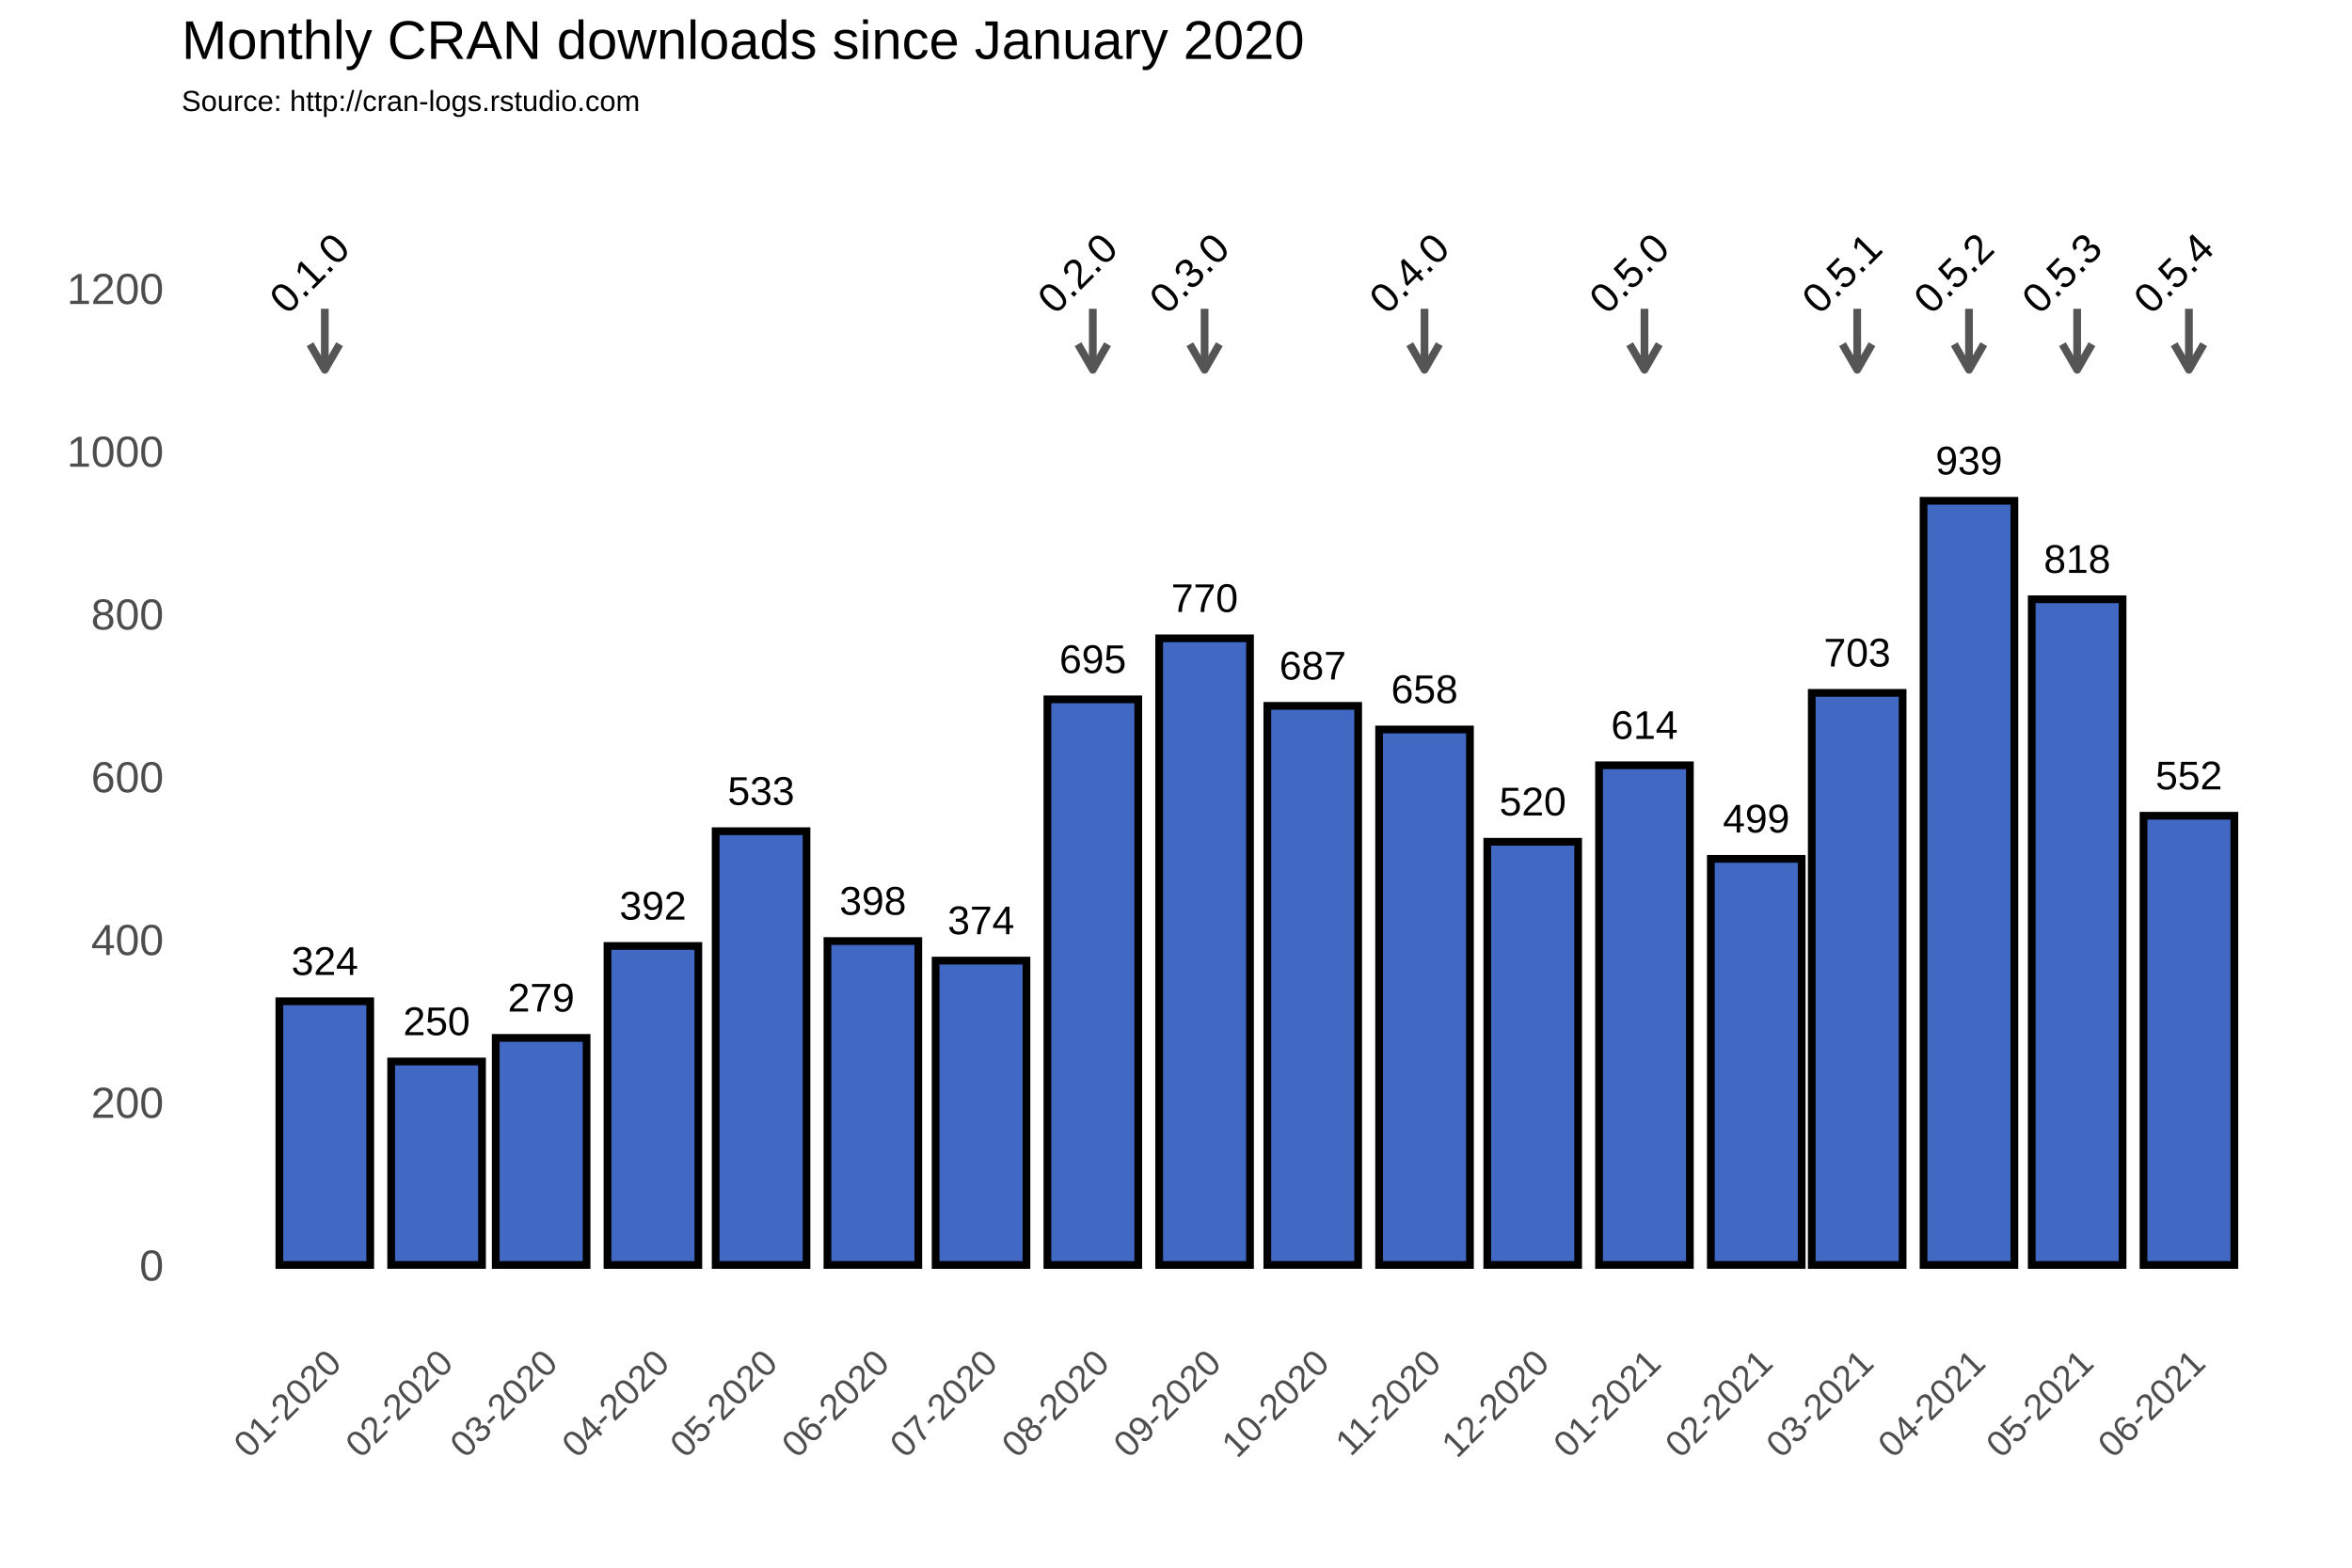
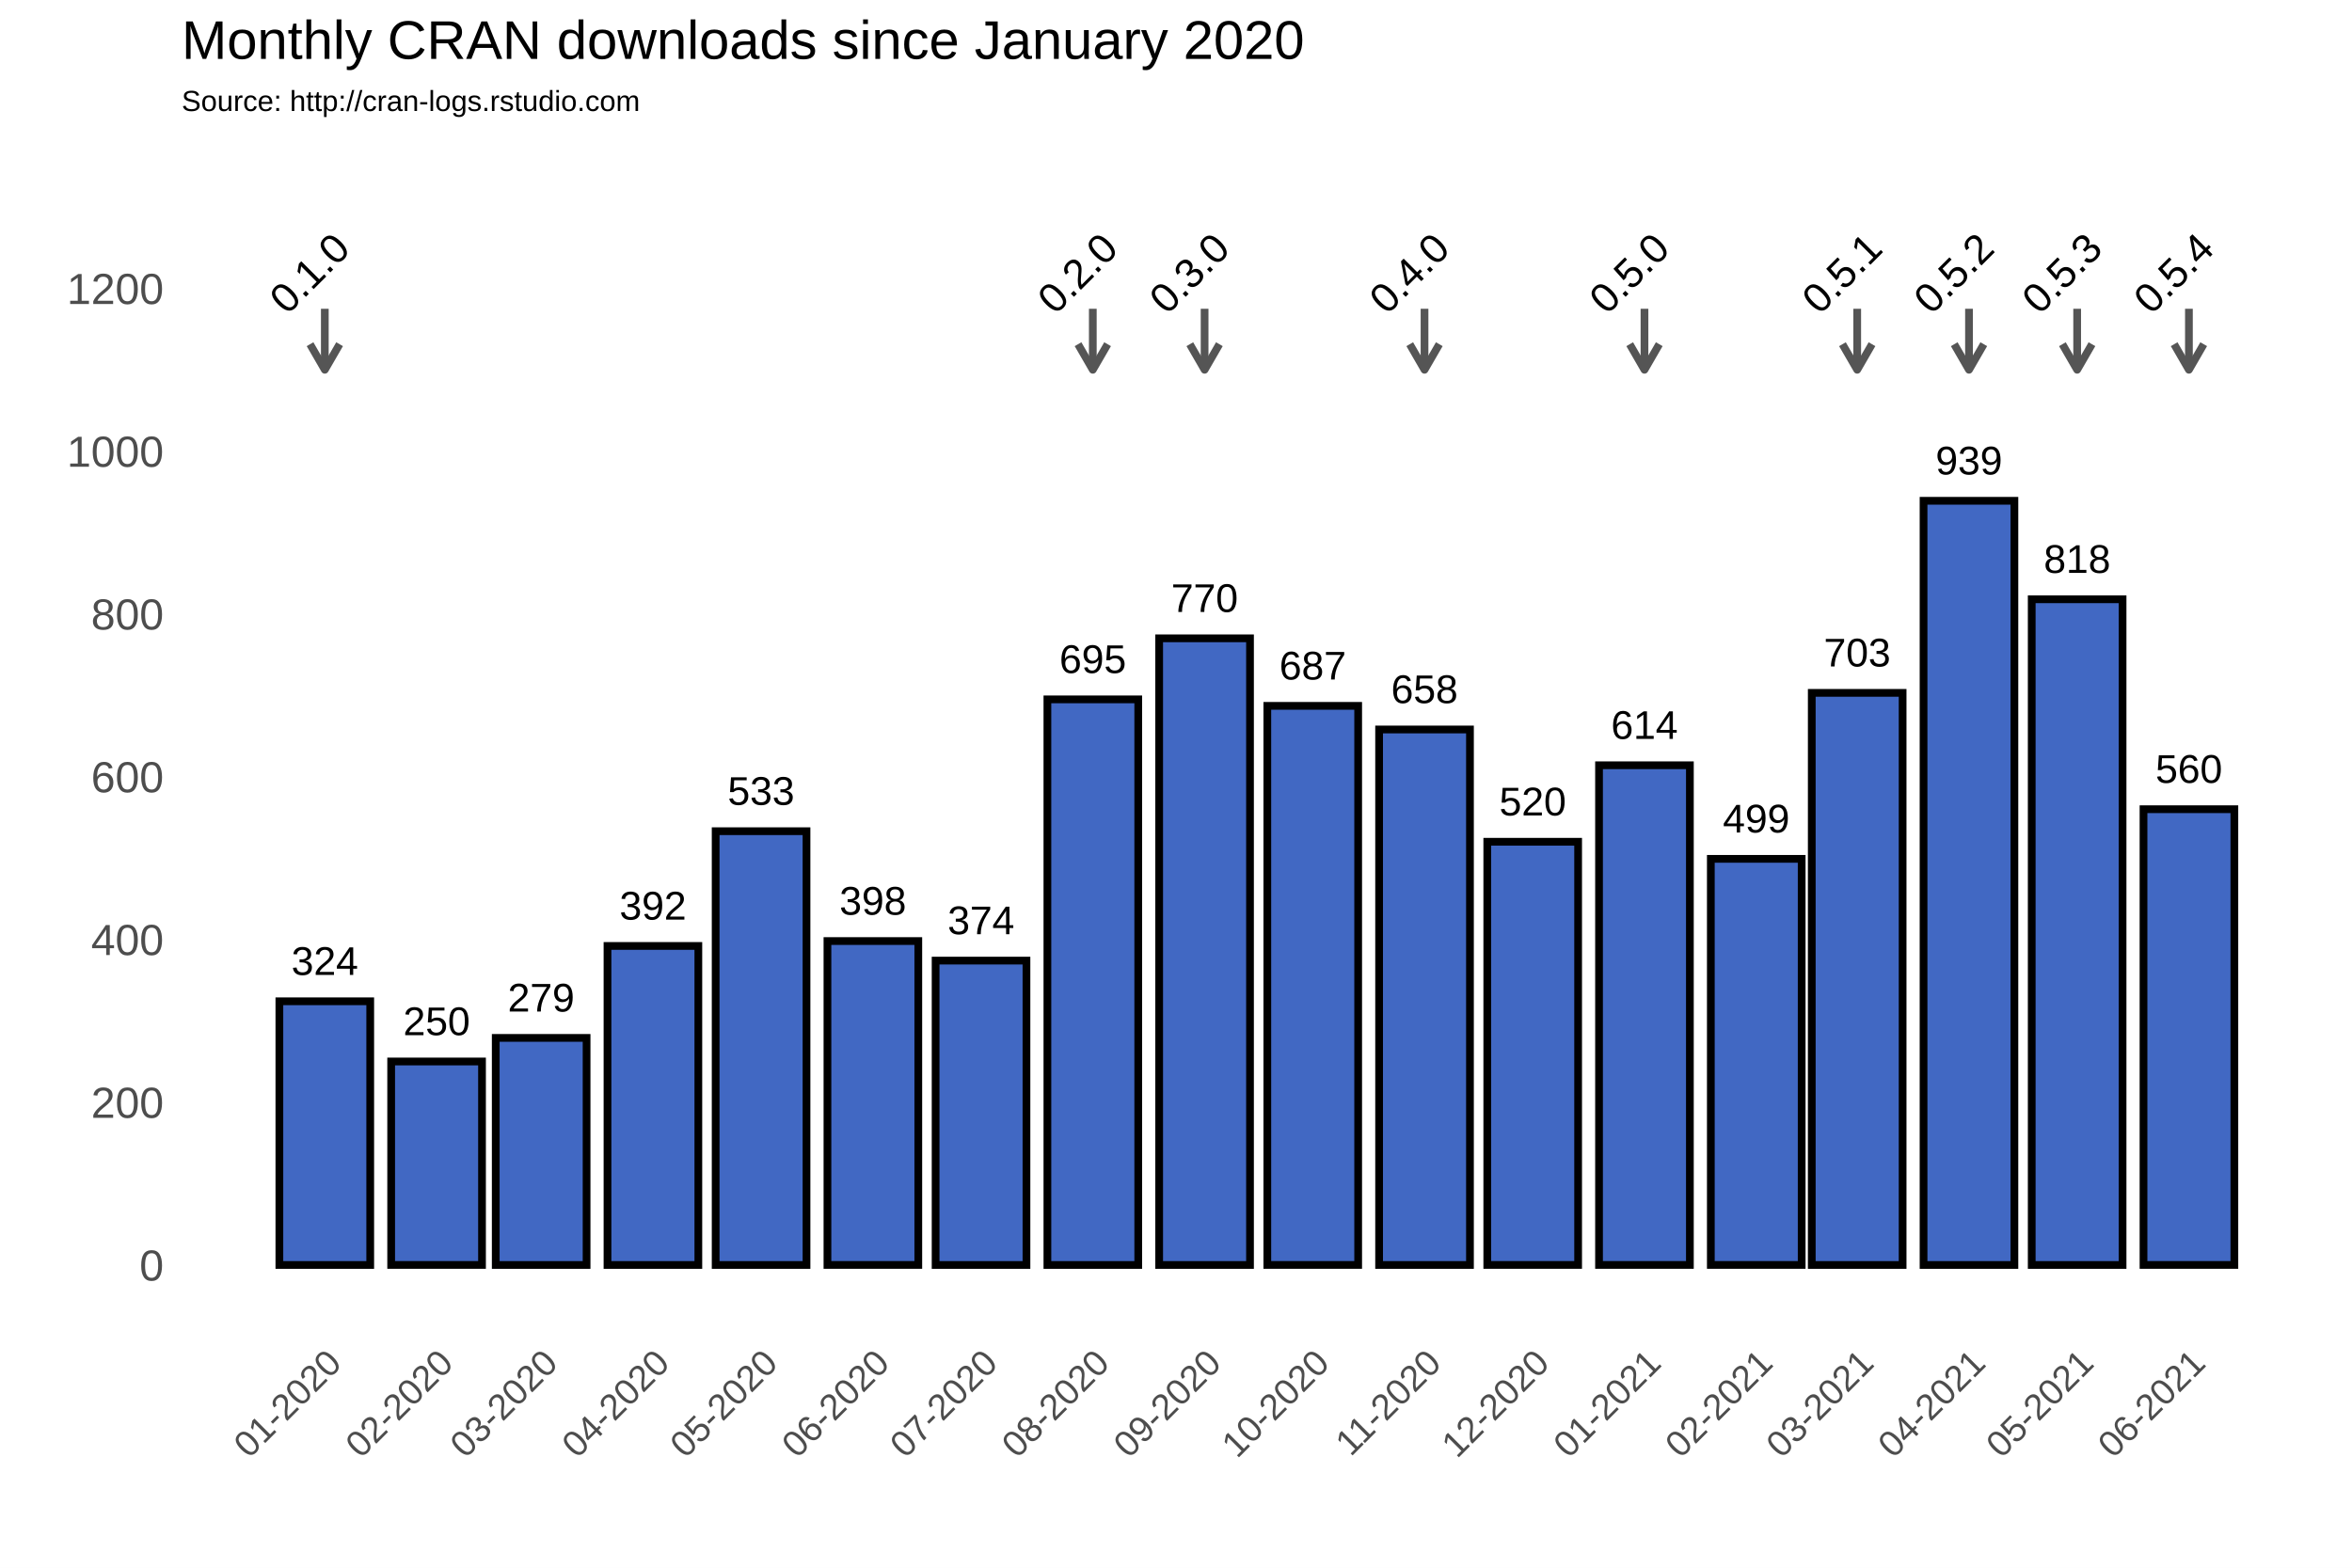
<svg xmlns="http://www.w3.org/2000/svg" class="svglite" width="648.00pt" height="432.00pt" viewBox="0 0 648.00 432.00">
  <defs>
    <style type="text/css">
    .svglite line, .svglite polyline, .svglite polygon, .svglite path, .svglite rect, .svglite circle {
      fill: none;
      stroke: #000000;
      stroke-linecap: round;
      stroke-linejoin: round;
      stroke-miterlimit: 10.00;
    }
  </style>
  </defs>
  <rect width="100%" height="100%" style="stroke: none; fill: #FFFFFF;" />
  <defs>
    <clipPath id="cpMC4wMHw2NDguMDB8MC4wMHw0MzIuMDA=">
      <rect x="0.00" y="0.00" width="648.00" height="432.00" />
    </clipPath>
  </defs>
  <g clip-path="url(#cpMC4wMHw2NDguMDB8MC4wMHw0MzIuMDA=)">
    <rect x="0.00" y="0.00" width="648.00" height="432.00" style="stroke-width: 1.07; stroke: #FFFFFF; fill: #FFFFFF;" />
  </g>
  <defs>
    <clipPath id="cpNTAuMDR8NjQyLjUyfDM3Ljc2fDM2My4zOA==">
      <rect x="50.04" y="37.76" width="592.48" height="325.62" />
    </clipPath>
  </defs>
  <g clip-path="url(#cpNTAuMDR8NjQyLjUyfDM3Ljc2fDM2My4zOA==)">
    <rect x="50.04" y="37.76" width="592.48" height="325.62" style="stroke-width: 1.07; stroke: none;" />
    <polyline points="50.04,326.15 642.52,326.15 " style="stroke-width: 0.53; stroke: #FFFFFF; stroke-linecap: butt;" />
    <polyline points="50.04,281.30 642.52,281.30 " style="stroke-width: 0.53; stroke: #FFFFFF; stroke-linecap: butt;" />
    <polyline points="50.04,236.45 642.52,236.45 " style="stroke-width: 0.53; stroke: #FFFFFF; stroke-linecap: butt;" />
    <polyline points="50.04,191.60 642.52,191.60 " style="stroke-width: 0.53; stroke: #FFFFFF; stroke-linecap: butt;" />
    <polyline points="50.04,146.75 642.52,146.75 " style="stroke-width: 0.53; stroke: #FFFFFF; stroke-linecap: butt;" />
    <polyline points="50.04,101.90 642.52,101.90 " style="stroke-width: 0.53; stroke: #FFFFFF; stroke-linecap: butt;" />
    <polyline points="50.04,57.04 642.52,57.04 " style="stroke-width: 0.53; stroke: #FFFFFF; stroke-linecap: butt;" />
    <polyline points="58.70,363.38 58.70,37.76 " style="stroke-width: 0.53; stroke: #FFFFFF; stroke-linecap: butt;" />
    <polyline points="74.09,363.38 74.09,37.76 " style="stroke-width: 0.53; stroke: #FFFFFF; stroke-linecap: butt;" />
    <polyline points="104.89,363.38 104.89,37.76 " style="stroke-width: 0.53; stroke: #FFFFFF; stroke-linecap: butt;" />
    <polyline points="134.69,363.38 134.69,37.76 " style="stroke-width: 0.53; stroke: #FFFFFF; stroke-linecap: butt;" />
    <polyline points="164.49,363.38 164.49,37.76 " style="stroke-width: 0.53; stroke: #FFFFFF; stroke-linecap: butt;" />
    <polyline points="194.79,363.38 194.79,37.76 " style="stroke-width: 0.53; stroke: #FFFFFF; stroke-linecap: butt;" />
    <polyline points="225.09,363.38 225.09,37.76 " style="stroke-width: 0.53; stroke: #FFFFFF; stroke-linecap: butt;" />
    <polyline points="255.39,363.38 255.39,37.76 " style="stroke-width: 0.53; stroke: #FFFFFF; stroke-linecap: butt;" />
    <polyline points="285.69,363.38 285.69,37.76 " style="stroke-width: 0.53; stroke: #FFFFFF; stroke-linecap: butt;" />
    <polyline points="316.48,363.38 316.48,37.76 " style="stroke-width: 0.53; stroke: #FFFFFF; stroke-linecap: butt;" />
    <polyline points="346.78,363.38 346.78,37.76 " style="stroke-width: 0.53; stroke: #FFFFFF; stroke-linecap: butt;" />
    <polyline points="377.08,363.38 377.08,37.76 " style="stroke-width: 0.53; stroke: #FFFFFF; stroke-linecap: butt;" />
    <polyline points="407.38,363.38 407.38,37.76 " style="stroke-width: 0.53; stroke: #FFFFFF; stroke-linecap: butt;" />
    <polyline points="437.67,363.38 437.67,37.76 " style="stroke-width: 0.53; stroke: #FFFFFF; stroke-linecap: butt;" />
    <polyline points="468.47,363.38 468.47,37.76 " style="stroke-width: 0.53; stroke: #FFFFFF; stroke-linecap: butt;" />
    <polyline points="497.77,363.38 497.77,37.76 " style="stroke-width: 0.53; stroke: #FFFFFF; stroke-linecap: butt;" />
    <polyline points="527.08,363.38 527.08,37.76 " style="stroke-width: 0.53; stroke: #FFFFFF; stroke-linecap: butt;" />
    <polyline points="557.38,363.38 557.38,37.76 " style="stroke-width: 0.53; stroke: #FFFFFF; stroke-linecap: butt;" />
    <polyline points="587.68,363.38 587.68,37.76 " style="stroke-width: 0.53; stroke: #FFFFFF; stroke-linecap: butt;" />
    <polyline points="618.47,363.38 618.47,37.76 " style="stroke-width: 0.53; stroke: #FFFFFF; stroke-linecap: butt;" />
    <polyline points="633.87,363.38 633.87,37.76 " style="stroke-width: 0.53; stroke: #FFFFFF; stroke-linecap: butt;" />
    <polyline points="50.04,348.58 642.52,348.58 " style="stroke-width: 1.07; stroke: #FFFFFF; stroke-linecap: butt;" />
    <polyline points="50.04,303.73 642.52,303.73 " style="stroke-width: 1.07; stroke: #FFFFFF; stroke-linecap: butt;" />
    <polyline points="50.04,258.88 642.52,258.88 " style="stroke-width: 1.07; stroke: #FFFFFF; stroke-linecap: butt;" />
    <polyline points="50.04,214.02 642.52,214.02 " style="stroke-width: 1.07; stroke: #FFFFFF; stroke-linecap: butt;" />
    <polyline points="50.04,169.17 642.52,169.17 " style="stroke-width: 1.07; stroke: #FFFFFF; stroke-linecap: butt;" />
    <polyline points="50.04,124.32 642.52,124.32 " style="stroke-width: 1.07; stroke: #FFFFFF; stroke-linecap: butt;" />
    <polyline points="50.04,79.47 642.52,79.47 " style="stroke-width: 1.07; stroke: #FFFFFF; stroke-linecap: butt;" />
    <polyline points="89.49,363.38 89.49,37.76 " style="stroke-width: 1.07; stroke: #FFFFFF; stroke-linecap: butt;" />
    <polyline points="120.29,363.38 120.29,37.76 " style="stroke-width: 1.07; stroke: #FFFFFF; stroke-linecap: butt;" />
    <polyline points="149.09,363.38 149.09,37.76 " style="stroke-width: 1.07; stroke: #FFFFFF; stroke-linecap: butt;" />
    <polyline points="179.89,363.38 179.89,37.76 " style="stroke-width: 1.07; stroke: #FFFFFF; stroke-linecap: butt;" />
    <polyline points="209.69,363.38 209.69,37.76 " style="stroke-width: 1.07; stroke: #FFFFFF; stroke-linecap: butt;" />
    <polyline points="240.49,363.38 240.49,37.76 " style="stroke-width: 1.07; stroke: #FFFFFF; stroke-linecap: butt;" />
    <polyline points="270.29,363.38 270.29,37.76 " style="stroke-width: 1.07; stroke: #FFFFFF; stroke-linecap: butt;" />
    <polyline points="301.08,363.38 301.08,37.76 " style="stroke-width: 1.07; stroke: #FFFFFF; stroke-linecap: butt;" />
    <polyline points="331.88,363.38 331.88,37.76 " style="stroke-width: 1.07; stroke: #FFFFFF; stroke-linecap: butt;" />
    <polyline points="361.68,363.38 361.68,37.76 " style="stroke-width: 1.07; stroke: #FFFFFF; stroke-linecap: butt;" />
    <polyline points="392.47,363.38 392.47,37.76 " style="stroke-width: 1.07; stroke: #FFFFFF; stroke-linecap: butt;" />
    <polyline points="422.28,363.38 422.28,37.76 " style="stroke-width: 1.07; stroke: #FFFFFF; stroke-linecap: butt;" />
    <polyline points="453.07,363.38 453.07,37.76 " style="stroke-width: 1.07; stroke: #FFFFFF; stroke-linecap: butt;" />
    <polyline points="483.87,363.38 483.87,37.76 " style="stroke-width: 1.07; stroke: #FFFFFF; stroke-linecap: butt;" />
    <polyline points="511.68,363.38 511.68,37.76 " style="stroke-width: 1.07; stroke: #FFFFFF; stroke-linecap: butt;" />
    <polyline points="542.48,363.38 542.48,37.76 " style="stroke-width: 1.07; stroke: #FFFFFF; stroke-linecap: butt;" />
    <polyline points="572.28,363.38 572.28,37.76 " style="stroke-width: 1.07; stroke: #FFFFFF; stroke-linecap: butt;" />
    <polyline points="603.07,363.38 603.07,37.76 " style="stroke-width: 1.07; stroke: #FFFFFF; stroke-linecap: butt;" />
    <rect x="76.97" y="275.92" width="25.03" height="72.66" style="stroke-width: 2.13; stroke-linecap: square; stroke-linejoin: miter; fill: #4168C3;" />
    <rect x="107.77" y="292.51" width="25.03" height="56.06" style="stroke-width: 2.13; stroke-linecap: square; stroke-linejoin: miter; fill: #4168C3;" />
    <rect x="136.58" y="286.01" width="25.03" height="62.57" style="stroke-width: 2.13; stroke-linecap: square; stroke-linejoin: miter; fill: #4168C3;" />
    <rect x="167.37" y="260.67" width="25.03" height="87.91" style="stroke-width: 2.13; stroke-linecap: square; stroke-linejoin: miter; fill: #4168C3;" />
    <rect x="197.17" y="229.05" width="25.03" height="119.53" style="stroke-width: 2.13; stroke-linecap: square; stroke-linejoin: miter; fill: #4168C3;" />
    <rect x="227.97" y="259.32" width="25.03" height="89.25" style="stroke-width: 2.13; stroke-linecap: square; stroke-linejoin: miter; fill: #4168C3;" />
    <rect x="257.77" y="264.71" width="25.03" height="83.87" style="stroke-width: 2.13; stroke-linecap: square; stroke-linejoin: miter; fill: #4168C3;" />
    <rect x="288.57" y="192.72" width="25.03" height="155.86" style="stroke-width: 2.13; stroke-linecap: square; stroke-linejoin: miter; fill: #4168C3;" />
    <rect x="319.36" y="175.90" width="25.03" height="172.68" style="stroke-width: 2.13; stroke-linecap: square; stroke-linejoin: miter; fill: #4168C3;" />
    <rect x="349.16" y="194.51" width="25.03" height="154.06" style="stroke-width: 2.13; stroke-linecap: square; stroke-linejoin: miter; fill: #4168C3;" />
    <rect x="379.96" y="201.02" width="25.03" height="147.56" style="stroke-width: 2.13; stroke-linecap: square; stroke-linejoin: miter; fill: #4168C3;" />
    <rect x="409.76" y="231.96" width="25.03" height="116.61" style="stroke-width: 2.13; stroke-linecap: square; stroke-linejoin: miter; fill: #4168C3;" />
    <rect x="440.55" y="210.88" width="25.03" height="137.69" style="stroke-width: 2.13; stroke-linecap: square; stroke-linejoin: miter; fill: #4168C3;" />
    <rect x="471.35" y="236.67" width="25.03" height="111.90" style="stroke-width: 2.13; stroke-linecap: square; stroke-linejoin: miter; fill: #4168C3;" />
    <rect x="499.16" y="190.93" width="25.03" height="157.65" style="stroke-width: 2.13; stroke-linecap: square; stroke-linejoin: miter; fill: #4168C3;" />
    <rect x="529.96" y="138.00" width="25.03" height="210.58" style="stroke-width: 2.13; stroke-linecap: square; stroke-linejoin: miter; fill: #4168C3;" />
    <rect x="559.76" y="165.14" width="25.03" height="183.44" style="stroke-width: 2.13; stroke-linecap: square; stroke-linejoin: miter; fill: #4168C3;" />
-     <rect x="590.56" y="224.79" width="25.03" height="123.79" style="stroke-width: 2.13; stroke-linecap: square; stroke-linejoin: miter; fill: #4168C3;" />
+     <rect x="590.56" y="222.99" width="25.03" height="125.58" style="stroke-width: 2.13; stroke-linecap: square; stroke-linejoin: miter; fill: #4168C3;" />
    <text x="89.49" y="268.66" text-anchor="middle" style="font-size: 11.04px; font-family: Arial;" textLength="18.40px" lengthAdjust="spacingAndGlyphs">324</text>
    <text x="120.29" y="285.25" text-anchor="middle" style="font-size: 11.04px; font-family: Arial;" textLength="18.40px" lengthAdjust="spacingAndGlyphs">250</text>
    <text x="149.09" y="278.75" text-anchor="middle" style="font-size: 11.04px; font-family: Arial;" textLength="18.40px" lengthAdjust="spacingAndGlyphs">279</text>
    <text x="179.89" y="253.41" text-anchor="middle" style="font-size: 11.04px; font-family: Arial;" textLength="18.40px" lengthAdjust="spacingAndGlyphs">392</text>
    <text x="209.69" y="221.79" text-anchor="middle" style="font-size: 11.04px; font-family: Arial;" textLength="18.40px" lengthAdjust="spacingAndGlyphs">533</text>
    <text x="240.49" y="252.06" text-anchor="middle" style="font-size: 11.04px; font-family: Arial;" textLength="18.40px" lengthAdjust="spacingAndGlyphs">398</text>
    <text x="270.29" y="257.44" text-anchor="middle" style="font-size: 11.04px; font-family: Arial;" textLength="18.40px" lengthAdjust="spacingAndGlyphs">374</text>
    <text x="301.08" y="185.46" text-anchor="middle" style="font-size: 11.04px; font-family: Arial;" textLength="18.40px" lengthAdjust="spacingAndGlyphs">695</text>
    <text x="331.88" y="168.64" text-anchor="middle" style="font-size: 11.04px; font-family: Arial;" textLength="18.40px" lengthAdjust="spacingAndGlyphs">770</text>
    <text x="361.68" y="187.25" text-anchor="middle" style="font-size: 11.04px; font-family: Arial;" textLength="18.40px" lengthAdjust="spacingAndGlyphs">687</text>
    <text x="392.47" y="193.75" text-anchor="middle" style="font-size: 11.04px; font-family: Arial;" textLength="18.40px" lengthAdjust="spacingAndGlyphs">658</text>
    <text x="422.28" y="224.70" text-anchor="middle" style="font-size: 11.04px; font-family: Arial;" textLength="18.40px" lengthAdjust="spacingAndGlyphs">520</text>
    <text x="453.07" y="203.62" text-anchor="middle" style="font-size: 11.04px; font-family: Arial;" textLength="18.40px" lengthAdjust="spacingAndGlyphs">614</text>
    <text x="483.87" y="229.41" text-anchor="middle" style="font-size: 11.04px; font-family: Arial;" textLength="18.40px" lengthAdjust="spacingAndGlyphs">499</text>
    <text x="511.68" y="183.66" text-anchor="middle" style="font-size: 11.04px; font-family: Arial;" textLength="18.40px" lengthAdjust="spacingAndGlyphs">703</text>
    <text x="542.48" y="130.74" text-anchor="middle" style="font-size: 11.04px; font-family: Arial;" textLength="18.40px" lengthAdjust="spacingAndGlyphs">939</text>
    <text x="572.28" y="157.87" text-anchor="middle" style="font-size: 11.04px; font-family: Arial;" textLength="18.40px" lengthAdjust="spacingAndGlyphs">818</text>
-     <text x="603.07" y="217.52" text-anchor="middle" style="font-size: 11.04px; font-family: Arial;" textLength="18.40px" lengthAdjust="spacingAndGlyphs">552</text>
+     <text x="603.07" y="215.73" text-anchor="middle" style="font-size: 11.04px; font-family: Arial;" textLength="18.40px" lengthAdjust="spacingAndGlyphs">560</text>
    <line x1="89.49" y1="85.08" x2="89.49" y2="101.90" style="stroke-width: 2.13; stroke: #555555; stroke-linecap: butt;" />
    <polyline points="85.42,94.85 89.49,101.90 93.56,94.85 " style="stroke-width: 2.13; stroke: #555555; stroke-linecap: butt;" />
    <line x1="301.08" y1="85.08" x2="301.08" y2="101.90" style="stroke-width: 2.13; stroke: #555555; stroke-linecap: butt;" />
    <polyline points="297.01,94.85 301.08,101.90 305.15,94.85 " style="stroke-width: 2.13; stroke: #555555; stroke-linecap: butt;" />
    <line x1="331.88" y1="85.08" x2="331.88" y2="101.90" style="stroke-width: 2.13; stroke: #555555; stroke-linecap: butt;" />
    <polyline points="327.81,94.85 331.88,101.90 335.95,94.85 " style="stroke-width: 2.13; stroke: #555555; stroke-linecap: butt;" />
    <line x1="392.47" y1="85.08" x2="392.47" y2="101.90" style="stroke-width: 2.13; stroke: #555555; stroke-linecap: butt;" />
    <polyline points="388.40,94.85 392.47,101.90 396.54,94.85 " style="stroke-width: 2.13; stroke: #555555; stroke-linecap: butt;" />
    <line x1="453.07" y1="85.08" x2="453.07" y2="101.90" style="stroke-width: 2.13; stroke: #555555; stroke-linecap: butt;" />
    <polyline points="449.00,94.85 453.07,101.90 457.14,94.85 " style="stroke-width: 2.13; stroke: #555555; stroke-linecap: butt;" />
    <line x1="511.68" y1="85.08" x2="511.68" y2="101.90" style="stroke-width: 2.13; stroke: #555555; stroke-linecap: butt;" />
    <polyline points="507.61,94.85 511.68,101.90 515.75,94.85 " style="stroke-width: 2.13; stroke: #555555; stroke-linecap: butt;" />
    <line x1="542.48" y1="85.08" x2="542.48" y2="101.90" style="stroke-width: 2.13; stroke: #555555; stroke-linecap: butt;" />
    <polyline points="538.41,94.85 542.48,101.90 546.55,94.85 " style="stroke-width: 2.13; stroke: #555555; stroke-linecap: butt;" />
    <line x1="572.28" y1="85.08" x2="572.28" y2="101.90" style="stroke-width: 2.13; stroke: #555555; stroke-linecap: butt;" />
    <polyline points="568.21,94.85 572.28,101.90 576.35,94.85 " style="stroke-width: 2.13; stroke: #555555; stroke-linecap: butt;" />
    <line x1="603.07" y1="85.08" x2="603.07" y2="101.90" style="stroke-width: 2.13; stroke: #555555; stroke-linecap: butt;" />
    <polyline points="599.00,94.85 603.07,101.90 607.14,94.85 " style="stroke-width: 2.13; stroke: #555555; stroke-linecap: butt;" />
    <text transform="translate(88.05,78.03) rotate(-45)" text-anchor="middle" style="font-size: 11.38px; font-family: Arial;" textLength="25.31px" lengthAdjust="spacingAndGlyphs">0.1.0</text>
    <text transform="translate(299.64,78.03) rotate(-45)" text-anchor="middle" style="font-size: 11.38px; font-family: Arial;" textLength="25.31px" lengthAdjust="spacingAndGlyphs">0.2.0</text>
    <text transform="translate(330.44,78.03) rotate(-45)" text-anchor="middle" style="font-size: 11.38px; font-family: Arial;" textLength="25.31px" lengthAdjust="spacingAndGlyphs">0.3.0</text>
    <text transform="translate(391.04,78.03) rotate(-45)" text-anchor="middle" style="font-size: 11.38px; font-family: Arial;" textLength="25.31px" lengthAdjust="spacingAndGlyphs">0.4.0</text>
    <text transform="translate(451.63,78.03) rotate(-45)" text-anchor="middle" style="font-size: 11.38px; font-family: Arial;" textLength="25.31px" lengthAdjust="spacingAndGlyphs">0.5.0</text>
    <text transform="translate(510.24,78.03) rotate(-45)" text-anchor="middle" style="font-size: 11.38px; font-family: Arial;" textLength="25.31px" lengthAdjust="spacingAndGlyphs">0.5.1</text>
    <text transform="translate(541.04,78.03) rotate(-45)" text-anchor="middle" style="font-size: 11.38px; font-family: Arial;" textLength="25.31px" lengthAdjust="spacingAndGlyphs">0.5.2</text>
    <text transform="translate(570.84,78.03) rotate(-45)" text-anchor="middle" style="font-size: 11.38px; font-family: Arial;" textLength="25.31px" lengthAdjust="spacingAndGlyphs">0.5.3</text>
    <text transform="translate(601.63,78.03) rotate(-45)" text-anchor="middle" style="font-size: 11.38px; font-family: Arial;" textLength="25.31px" lengthAdjust="spacingAndGlyphs">0.5.4</text>
  </g>
  <g clip-path="url(#cpMC4wMHw2NDguMDB8MC4wMHw0MzIuMDA=)">
    <text x="45.11" y="352.88" text-anchor="end" style="font-size: 12.00px; fill: #4D4D4D; font-family: Arial;" textLength="6.67px" lengthAdjust="spacingAndGlyphs">0</text>
    <text x="45.11" y="308.03" text-anchor="end" style="font-size: 12.00px; fill: #4D4D4D; font-family: Arial;" textLength="20.02px" lengthAdjust="spacingAndGlyphs">200</text>
    <text x="45.11" y="263.17" text-anchor="end" style="font-size: 12.00px; fill: #4D4D4D; font-family: Arial;" textLength="20.02px" lengthAdjust="spacingAndGlyphs">400</text>
    <text x="45.11" y="218.32" text-anchor="end" style="font-size: 12.00px; fill: #4D4D4D; font-family: Arial;" textLength="20.02px" lengthAdjust="spacingAndGlyphs">600</text>
    <text x="45.11" y="173.47" text-anchor="end" style="font-size: 12.00px; fill: #4D4D4D; font-family: Arial;" textLength="20.02px" lengthAdjust="spacingAndGlyphs">800</text>
    <text x="45.11" y="128.62" text-anchor="end" style="font-size: 12.00px; fill: #4D4D4D; font-family: Arial;" textLength="26.70px" lengthAdjust="spacingAndGlyphs">1000</text>
    <text x="45.11" y="83.77" text-anchor="end" style="font-size: 12.00px; fill: #4D4D4D; font-family: Arial;" textLength="26.70px" lengthAdjust="spacingAndGlyphs">1200</text>
    <text transform="translate(94.56,376.17) rotate(-45)" text-anchor="end" style="font-size: 10.00px; fill: #4D4D4D; font-family: Arial;" textLength="36.73px" lengthAdjust="spacingAndGlyphs">01-2020</text>
    <text transform="translate(125.35,376.17) rotate(-45)" text-anchor="end" style="font-size: 10.00px; fill: #4D4D4D; font-family: Arial;" textLength="36.73px" lengthAdjust="spacingAndGlyphs">02-2020</text>
    <text transform="translate(154.16,376.17) rotate(-45)" text-anchor="end" style="font-size: 10.00px; fill: #4D4D4D; font-family: Arial;" textLength="36.73px" lengthAdjust="spacingAndGlyphs">03-2020</text>
    <text transform="translate(184.96,376.17) rotate(-45)" text-anchor="end" style="font-size: 10.00px; fill: #4D4D4D; font-family: Arial;" textLength="36.73px" lengthAdjust="spacingAndGlyphs">04-2020</text>
    <text transform="translate(214.76,376.17) rotate(-45)" text-anchor="end" style="font-size: 10.00px; fill: #4D4D4D; font-family: Arial;" textLength="36.73px" lengthAdjust="spacingAndGlyphs">05-2020</text>
    <text transform="translate(245.55,376.17) rotate(-45)" text-anchor="end" style="font-size: 10.00px; fill: #4D4D4D; font-family: Arial;" textLength="36.73px" lengthAdjust="spacingAndGlyphs">06-2020</text>
    <text transform="translate(275.35,376.17) rotate(-45)" text-anchor="end" style="font-size: 10.00px; fill: #4D4D4D; font-family: Arial;" textLength="36.73px" lengthAdjust="spacingAndGlyphs">07-2020</text>
    <text transform="translate(306.15,376.17) rotate(-45)" text-anchor="end" style="font-size: 10.00px; fill: #4D4D4D; font-family: Arial;" textLength="36.73px" lengthAdjust="spacingAndGlyphs">08-2020</text>
    <text transform="translate(336.94,376.17) rotate(-45)" text-anchor="end" style="font-size: 10.00px; fill: #4D4D4D; font-family: Arial;" textLength="36.73px" lengthAdjust="spacingAndGlyphs">09-2020</text>
    <text transform="translate(366.75,376.17) rotate(-45)" text-anchor="end" style="font-size: 10.00px; fill: #4D4D4D; font-family: Arial;" textLength="36.73px" lengthAdjust="spacingAndGlyphs">10-2020</text>
    <text transform="translate(397.54,376.17) rotate(-45)" text-anchor="end" style="font-size: 10.00px; fill: #4D4D4D; font-family: Arial;" textLength="35.99px" lengthAdjust="spacingAndGlyphs">11-2020</text>
    <text transform="translate(427.34,376.17) rotate(-45)" text-anchor="end" style="font-size: 10.00px; fill: #4D4D4D; font-family: Arial;" textLength="36.73px" lengthAdjust="spacingAndGlyphs">12-2020</text>
    <text transform="translate(458.14,376.17) rotate(-45)" text-anchor="end" style="font-size: 10.00px; fill: #4D4D4D; font-family: Arial;" textLength="36.73px" lengthAdjust="spacingAndGlyphs">01-2021</text>
    <text transform="translate(488.93,376.17) rotate(-45)" text-anchor="end" style="font-size: 10.00px; fill: #4D4D4D; font-family: Arial;" textLength="36.73px" lengthAdjust="spacingAndGlyphs">02-2021</text>
    <text transform="translate(516.75,376.17) rotate(-45)" text-anchor="end" style="font-size: 10.00px; fill: #4D4D4D; font-family: Arial;" textLength="36.73px" lengthAdjust="spacingAndGlyphs">03-2021</text>
    <text transform="translate(547.54,376.17) rotate(-45)" text-anchor="end" style="font-size: 10.00px; fill: #4D4D4D; font-family: Arial;" textLength="36.73px" lengthAdjust="spacingAndGlyphs">04-2021</text>
    <text transform="translate(577.34,376.17) rotate(-45)" text-anchor="end" style="font-size: 10.00px; fill: #4D4D4D; font-family: Arial;" textLength="36.73px" lengthAdjust="spacingAndGlyphs">05-2021</text>
    <text transform="translate(608.14,376.17) rotate(-45)" text-anchor="end" style="font-size: 10.00px; fill: #4D4D4D; font-family: Arial;" textLength="36.73px" lengthAdjust="spacingAndGlyphs">06-2021</text>
    <text x="50.04" y="30.59" style="font-size: 8.00px; font-family: Arial;" textLength="126.32px" lengthAdjust="spacingAndGlyphs">Source: http://cran-logs.rstudio.com</text>
    <text x="50.04" y="16.22" style="font-size: 15.00px; font-family: Arial;" textLength="309.25px" lengthAdjust="spacingAndGlyphs">Monthly CRAN downloads since January 2020</text>
  </g>
</svg>
